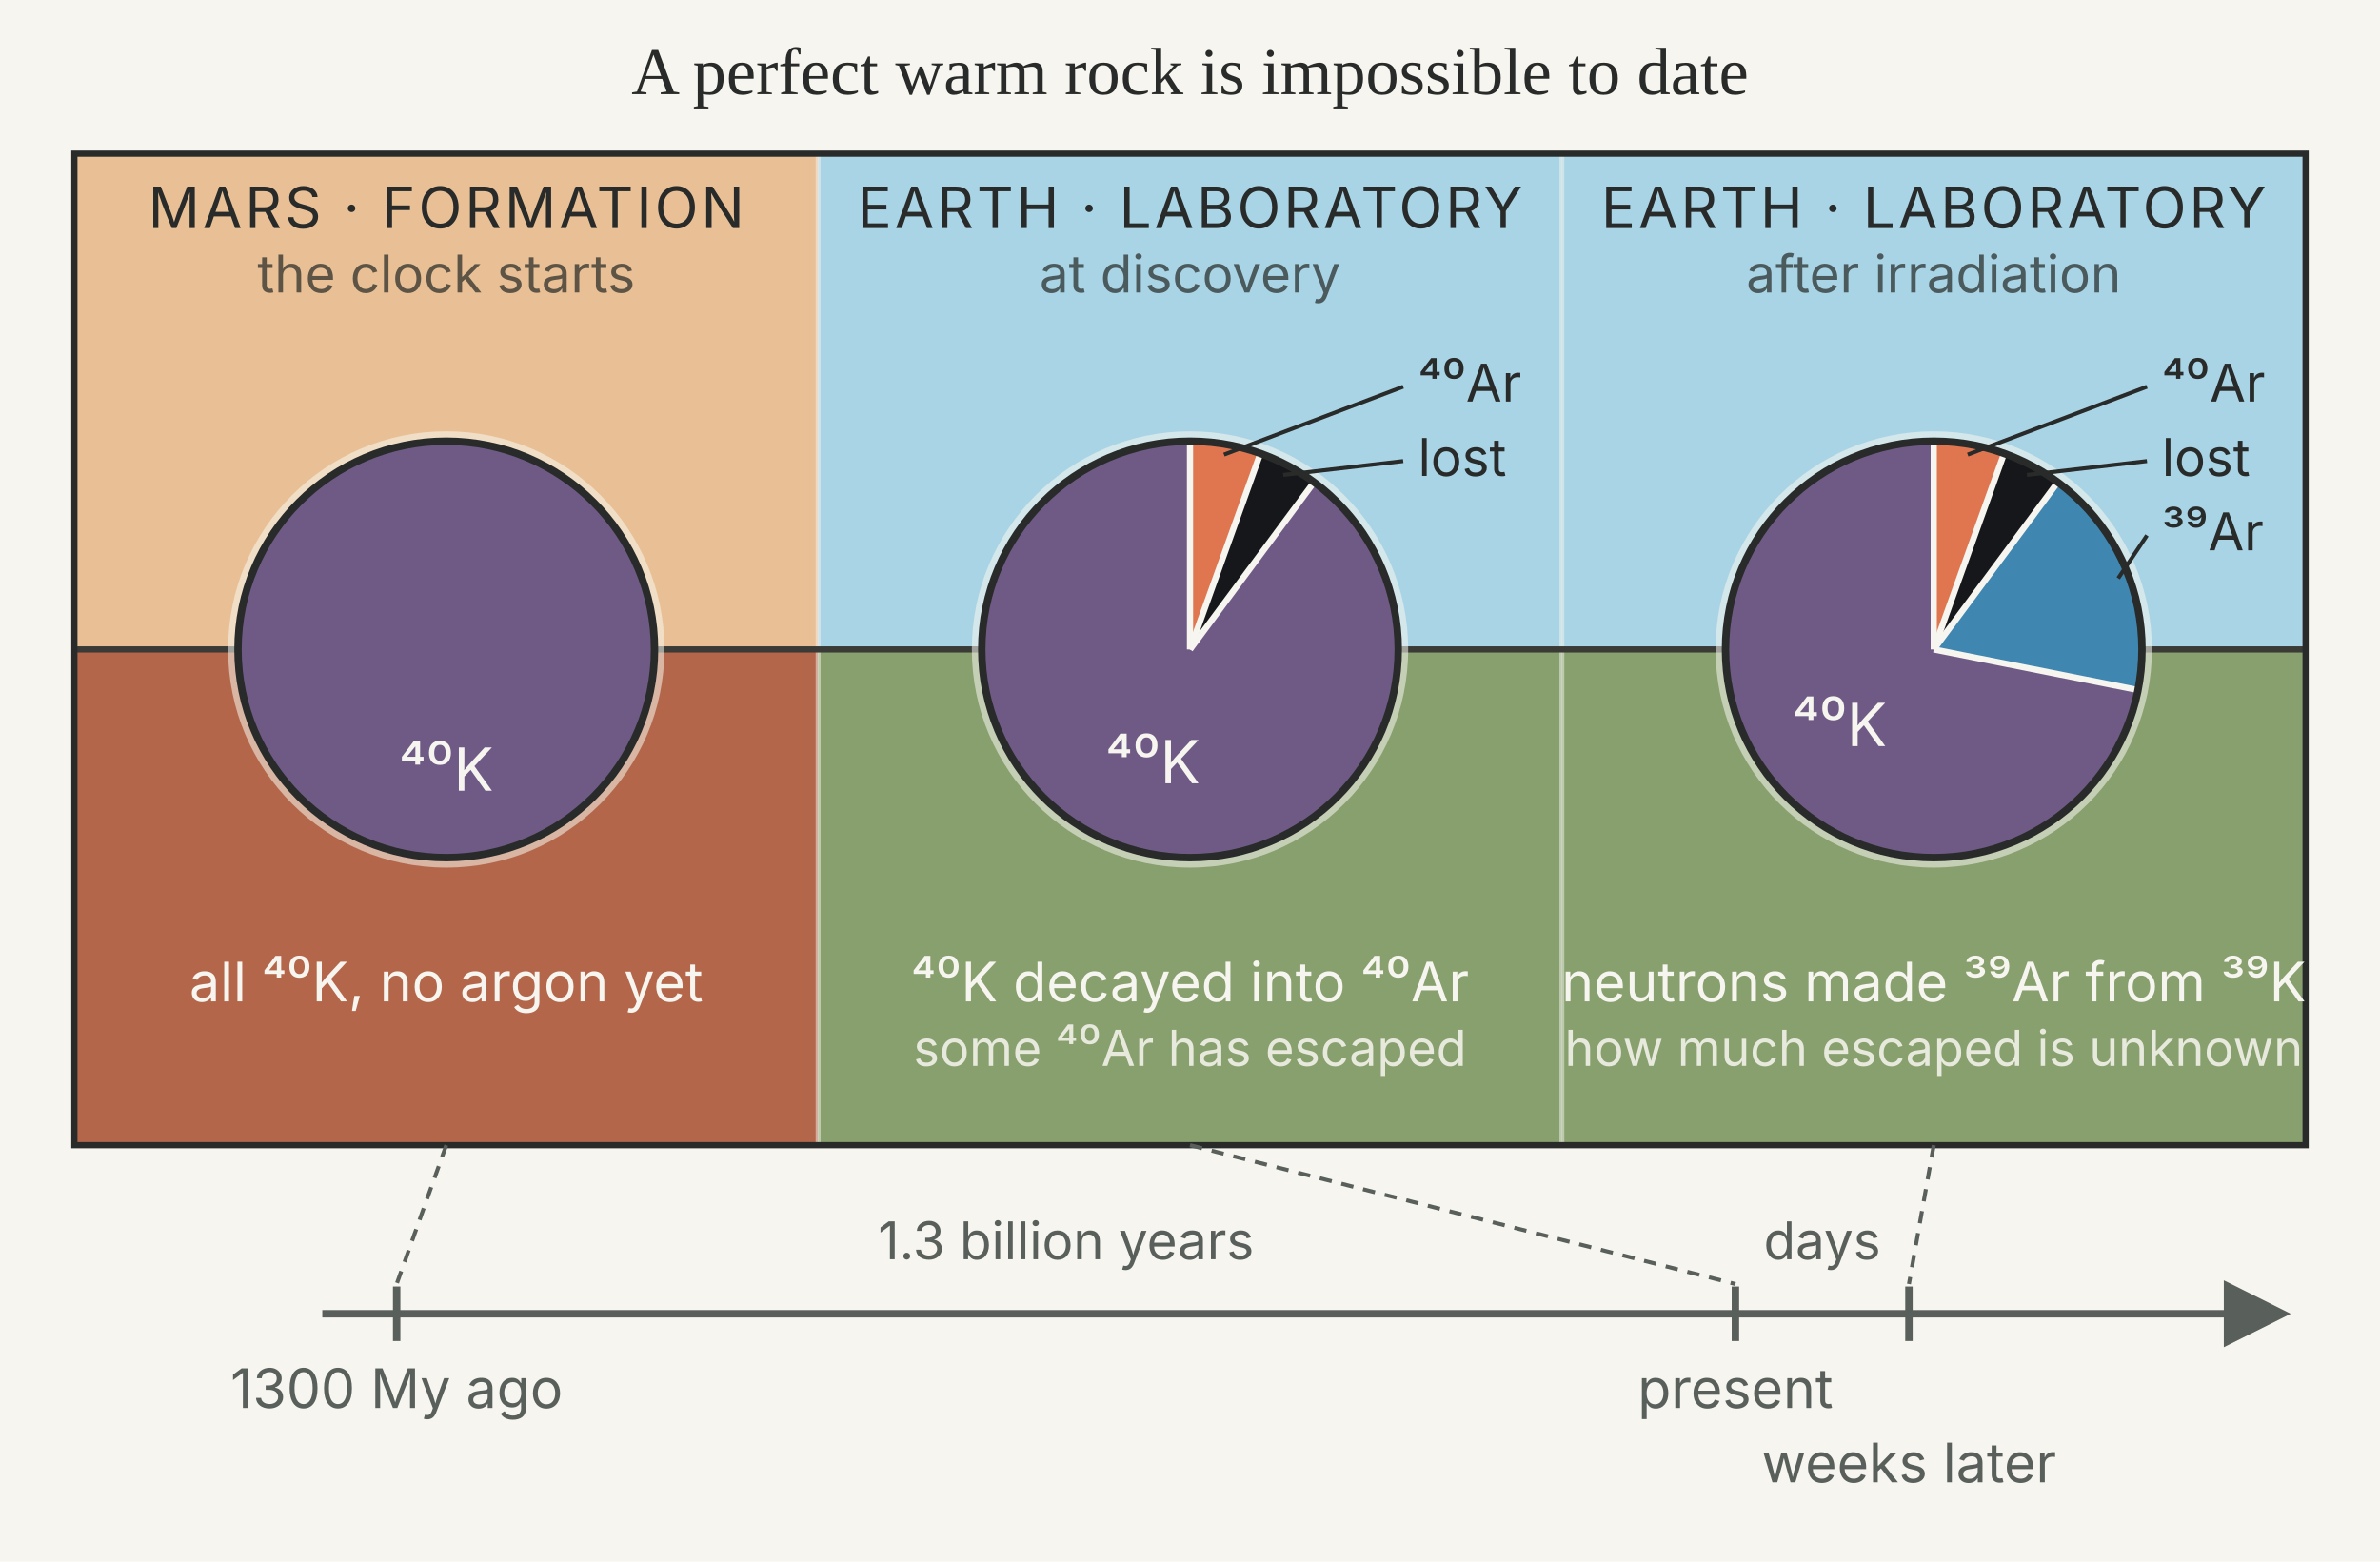
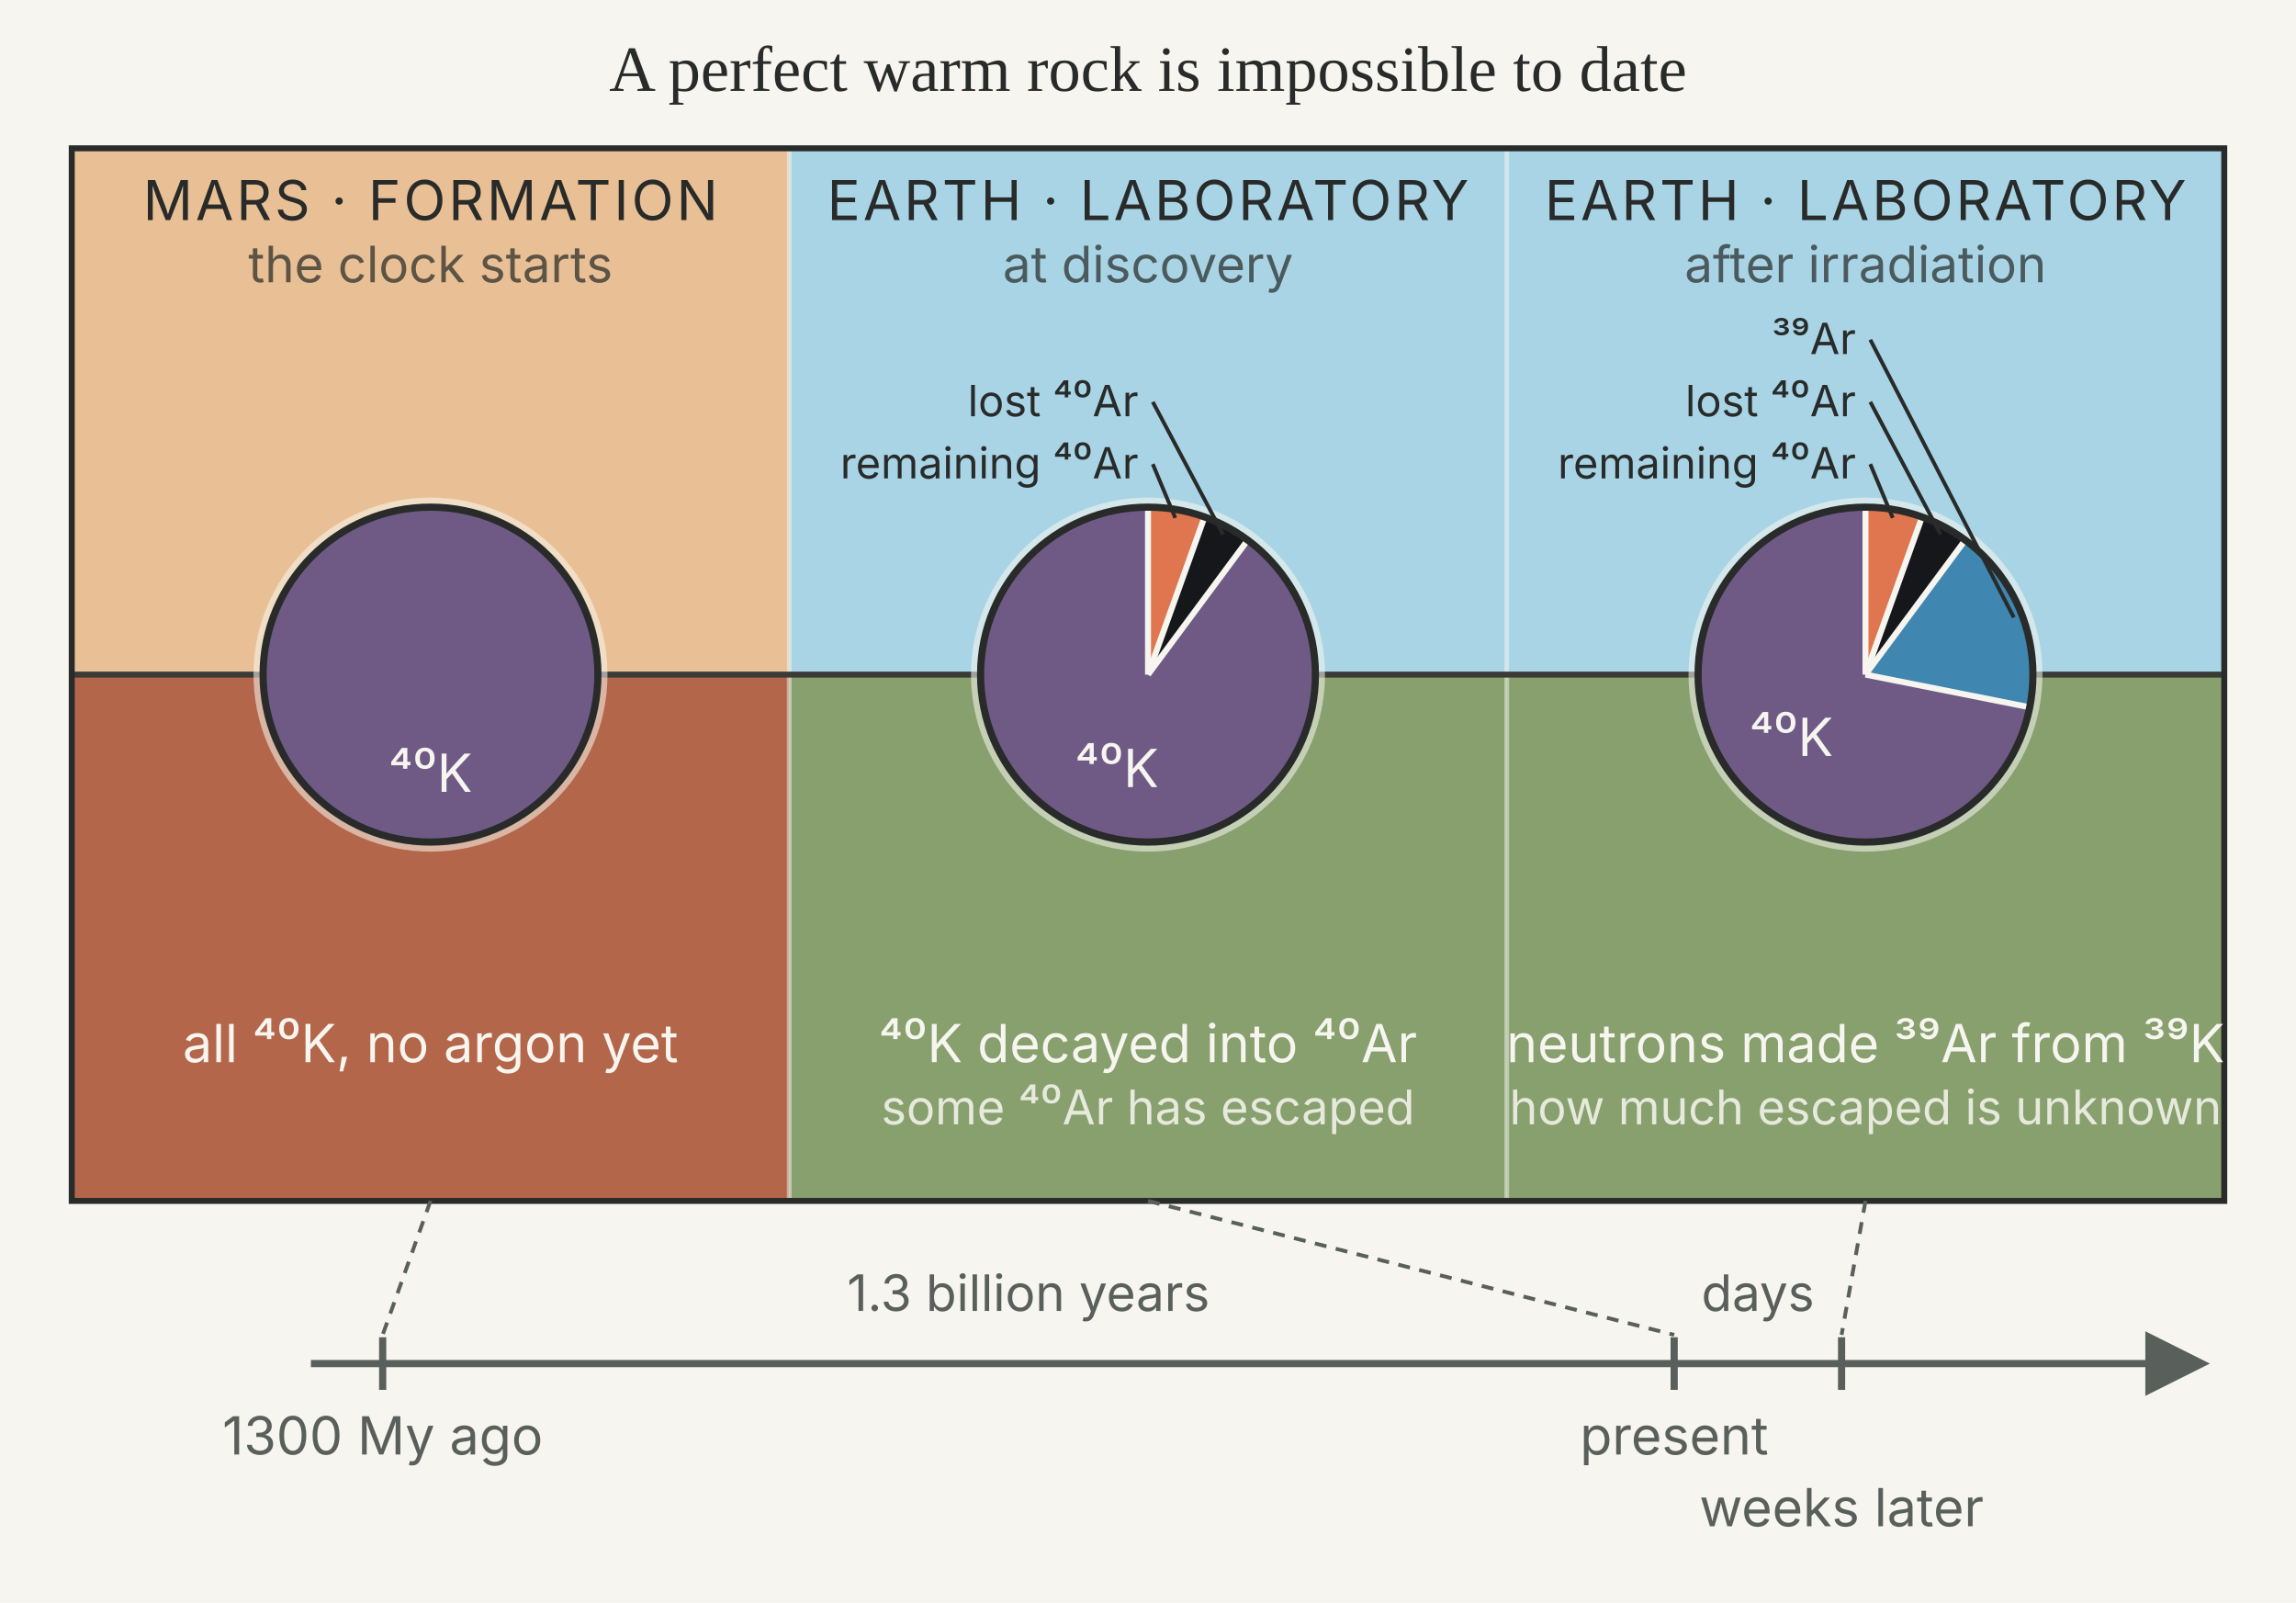
- <svg xmlns="http://www.w3.org/2000/svg" viewBox="0 0 960 630" role="img" aria-labelledby="title description">
-   <rect width="960" height="630" fill="#f7f5ef" />
+ <svg xmlns="http://www.w3.org/2000/svg" viewBox="0 0 960 670" role="img" aria-labelledby="title description">
+   <rect width="960" height="670" fill="#f7f5ef" />
  <text x="480" y="38" text-anchor="middle" fill="#282b29" font-family="Georgia, 'Times New Roman', serif" font-size="27">A perfect warm rock is impossible to date</text>
  <g font-family="Inter, Arial, sans-serif">
-     <rect x="30" y="62" width="300" height="200" fill="#e9c095" />
-     <rect x="30" y="262" width="300" height="200" fill="#b4664a" />
-     <rect x="330" y="62" width="300" height="200" fill="#a9d4e5" />
-     <rect x="330" y="262" width="300" height="200" fill="#87a06e" />
-     <rect x="630" y="62" width="300" height="200" fill="#a9d4e5" />
-     <rect x="630" y="262" width="300" height="200" fill="#87a06e" />
-     <line x1="330" y1="62" x2="330" y2="462" stroke="#f7f5ef" stroke-opacity="0.5" stroke-width="2" />
-     <line x1="630" y1="62" x2="630" y2="462" stroke="#f7f5ef" stroke-opacity="0.5" stroke-width="2" />
-     <line x1="30" y1="262" x2="930" y2="262" stroke="#3a3b37" stroke-width="2.5" />
-     <rect x="30" y="62" width="900" height="400" fill="none" stroke="#282b29" stroke-width="2.5" />
+     <rect x="30" y="62" width="300" height="220" fill="#e9c095" />
+     <rect x="30" y="282" width="300" height="220" fill="#b4664a" />
+     <rect x="330" y="62" width="300" height="220" fill="#a9d4e5" />
+     <rect x="330" y="282" width="300" height="220" fill="#87a06e" />
+     <rect x="630" y="62" width="300" height="220" fill="#a9d4e5" />
+     <rect x="630" y="282" width="300" height="220" fill="#87a06e" />
+     <line x1="330" y1="62" x2="330" y2="502" stroke="#f7f5ef" stroke-opacity="0.5" stroke-width="2" />
+     <line x1="630" y1="62" x2="630" y2="502" stroke="#f7f5ef" stroke-opacity="0.5" stroke-width="2" />
+     <line x1="30" y1="282" x2="930" y2="282" stroke="#3a3b37" stroke-width="2.5" />
+     <rect x="30" y="62" width="900" height="440" fill="none" stroke="#282b29" stroke-width="2.5" />
    <text x="180" y="92" text-anchor="middle" fill="#282b29" font-size="23" letter-spacing="1.2">MARS · FORMATION</text>
    <text x="180" y="118" text-anchor="middle" fill="#282b29" fill-opacity="0.72" font-size="21">the clock starts</text>
-     <circle cx="180.0" cy="262.0" r="88" fill="#f7f5ef" fill-opacity="0.55" />
-     <circle cx="180.0" cy="262.0" r="84" fill="#6f5a86" />
-     <circle cx="180.0" cy="262.0" r="84" fill="none" stroke="#282b29" stroke-width="3" />
-     <text x="180" y="319" text-anchor="middle" fill="#f7f5ef" font-size="24">⁴⁰K</text>
-     <text x="180" y="404" text-anchor="middle" fill="#f7f5ef" font-size="22">all ⁴⁰K, no argon yet</text>
+     <circle cx="180.0" cy="282.0" r="74" fill="#f7f5ef" fill-opacity="0.55" />
+     <circle cx="180.0" cy="282.0" r="70" fill="#6f5a86" />
+     <circle cx="180.0" cy="282.0" r="70" fill="none" stroke="#282b29" stroke-width="3" />
+     <text x="180" y="331" text-anchor="middle" fill="#f7f5ef" font-size="22">⁴⁰K</text>
+     <text x="180" y="444" text-anchor="middle" fill="#f7f5ef" font-size="22">all ⁴⁰K, no argon yet</text>
    <text x="480" y="92" text-anchor="middle" fill="#282b29" font-size="23" letter-spacing="1.2">EARTH · LABORATORY</text>
    <text x="480" y="118" text-anchor="middle" fill="#282b29" fill-opacity="0.72" font-size="21">at discovery</text>
-     <circle cx="480.0" cy="262.0" r="88" fill="#f7f5ef" fill-opacity="0.55" />
-     <path d="M480.0 262.0 L480.00 178.00 A84 84 0 0 1 508.37 182.94 Z" fill="#df7650" />
-     <path d="M480.0 262.0 L508.37 182.94 A84 84 0 0 1 530.03 194.52 Z" fill="#16171a" />
-     <path d="M480.0 262.0 L530.03 194.52 A84 84 0 1 1 480.00 178.00 Z" fill="#6f5a86" />
-     <line x1="480.0" y1="262.0" x2="480.00" y2="178.00" stroke="#f7f5ef" stroke-width="2.5" />
-     <line x1="480.0" y1="262.0" x2="508.37" y2="182.94" stroke="#f7f5ef" stroke-width="2.5" />
-     <line x1="480.0" y1="262.0" x2="530.03" y2="194.52" stroke="#f7f5ef" stroke-width="2.5" />
-     <circle cx="480.0" cy="262.0" r="84" fill="none" stroke="#282b29" stroke-width="3" />
-     <line x1="493.7" y1="183.4" x2="566.0" y2="156.0" stroke="#282b29" stroke-width="1.6" />
-     <text x="572.0" y="162.0" fill="#282b29" font-size="21">⁴⁰Ar</text>
-     <line x1="517.6" y1="191.6" x2="566.0" y2="186.0" stroke="#282b29" stroke-width="1.6" />
-     <text x="572.0" y="192.0" fill="#282b29" font-size="21">lost</text>
-     <text x="465" y="316" text-anchor="middle" fill="#f7f5ef" font-size="24">⁴⁰K</text>
-     <text x="480" y="404" text-anchor="middle" fill="#f7f5ef" font-size="22">⁴⁰K decayed into ⁴⁰Ar</text>
-     <text x="480" y="430" text-anchor="middle" fill="#f7f5ef" fill-opacity="0.85" font-size="20">some ⁴⁰Ar has escaped</text>
+     <circle cx="480.0" cy="282.0" r="74" fill="#f7f5ef" fill-opacity="0.55" />
+     <path d="M480.0 282.0 L480.00 212.00 A70 70 0 0 1 503.64 216.11 Z" fill="#df7650" />
+     <path d="M480.0 282.0 L503.64 216.11 A70 70 0 0 1 521.69 225.77 Z" fill="#16171a" />
+     <path d="M480.0 282.0 L521.69 225.77 A70 70 0 1 1 480.00 212.00 Z" fill="#6f5a86" />
+     <line x1="480.0" y1="282.0" x2="480.00" y2="212.00" stroke="#f7f5ef" stroke-width="2.5" />
+     <line x1="480.0" y1="282.0" x2="503.64" y2="216.11" stroke="#f7f5ef" stroke-width="2.5" />
+     <line x1="480.0" y1="282.0" x2="521.69" y2="225.77" stroke="#f7f5ef" stroke-width="2.5" />
+     <circle cx="480.0" cy="282.0" r="70" fill="none" stroke="#282b29" stroke-width="3" />
+     <text x="467" y="329" text-anchor="middle" fill="#f7f5ef" font-size="22">⁴⁰K</text>
+     <line x1="482.0" y1="168" x2="511.4" y2="223.4" stroke="#282b29" stroke-width="1.6" />
+     <text x="476.0" y="174" text-anchor="end" fill="#282b29" font-size="18">lost ⁴⁰Ar</text>
+     <line x1="482.0" y1="194" x2="491.4" y2="216.5" stroke="#282b29" stroke-width="1.6" />
+     <text x="476.0" y="200" text-anchor="end" fill="#282b29" font-size="18">remaining ⁴⁰Ar</text>
+     <text x="480" y="444" text-anchor="middle" fill="#f7f5ef" font-size="22">⁴⁰K decayed into ⁴⁰Ar</text>
+     <text x="480" y="470" text-anchor="middle" fill="#f7f5ef" fill-opacity="0.85" font-size="20">some ⁴⁰Ar has escaped</text>
    <text x="780" y="92" text-anchor="middle" fill="#282b29" font-size="23" letter-spacing="1.2">EARTH · LABORATORY</text>
    <text x="780" y="118" text-anchor="middle" fill="#282b29" fill-opacity="0.72" font-size="21">after irradiation</text>
-     <circle cx="780.0" cy="262.0" r="88" fill="#f7f5ef" fill-opacity="0.55" />
-     <path d="M780.0 262.0 L780.00 178.00 A84 84 0 0 1 808.37 182.94 Z" fill="#df7650" />
-     <path d="M780.0 262.0 L808.37 182.94 A84 84 0 0 1 830.03 194.52 Z" fill="#16171a" />
-     <path d="M780.0 262.0 L830.03 194.52 A84 84 0 0 1 862.39 278.38 Z" fill="#3f86b0" />
-     <path d="M780.0 262.0 L862.39 278.38 A84 84 0 1 1 780.00 178.00 Z" fill="#6f5a86" />
-     <line x1="780.0" y1="262.0" x2="780.00" y2="178.00" stroke="#f7f5ef" stroke-width="2.5" />
-     <line x1="780.0" y1="262.0" x2="808.37" y2="182.94" stroke="#f7f5ef" stroke-width="2.5" />
-     <line x1="780.0" y1="262.0" x2="830.03" y2="194.52" stroke="#f7f5ef" stroke-width="2.5" />
-     <line x1="780.0" y1="262.0" x2="862.39" y2="278.38" stroke="#f7f5ef" stroke-width="2.5" />
-     <circle cx="780.0" cy="262.0" r="84" fill="none" stroke="#282b29" stroke-width="3" />
-     <line x1="793.7" y1="183.4" x2="866.0" y2="156.0" stroke="#282b29" stroke-width="1.6" />
-     <text x="872.0" y="162.0" fill="#282b29" font-size="21">⁴⁰Ar</text>
-     <line x1="817.6" y1="191.6" x2="866.0" y2="186.0" stroke="#282b29" stroke-width="1.6" />
-     <text x="872.0" y="192.0" fill="#282b29" font-size="21">lost</text>
-     <line x1="854.4" y1="233.3" x2="866.0" y2="216.0" stroke="#282b29" stroke-width="1.6" />
-     <text x="872.0" y="222.0" fill="#282b29" font-size="21">³⁹Ar</text>
-     <text x="742" y="301" text-anchor="middle" fill="#f7f5ef" font-size="24">⁴⁰K</text>
-     <text x="780" y="404" text-anchor="middle" fill="#f7f5ef" font-size="22">neutrons made ³⁹Ar from ³⁹K</text>
-     <text x="780" y="430" text-anchor="middle" fill="#f7f5ef" fill-opacity="0.85" font-size="20">how much escaped is unknown</text>
+     <circle cx="780.0" cy="282.0" r="74" fill="#f7f5ef" fill-opacity="0.55" />
+     <path d="M780.0 282.0 L780.00 212.00 A70 70 0 0 1 803.64 216.11 Z" fill="#df7650" />
+     <path d="M780.0 282.0 L803.64 216.11 A70 70 0 0 1 821.69 225.77 Z" fill="#16171a" />
+     <path d="M780.0 282.0 L821.69 225.77 A70 70 0 0 1 848.66 295.65 Z" fill="#3f86b0" />
+     <path d="M780.0 282.0 L848.66 295.65 A70 70 0 1 1 780.00 212.00 Z" fill="#6f5a86" />
+     <line x1="780.0" y1="282.0" x2="780.00" y2="212.00" stroke="#f7f5ef" stroke-width="2.5" />
+     <line x1="780.0" y1="282.0" x2="803.64" y2="216.11" stroke="#f7f5ef" stroke-width="2.5" />
+     <line x1="780.0" y1="282.0" x2="821.69" y2="225.77" stroke="#f7f5ef" stroke-width="2.5" />
+     <line x1="780.0" y1="282.0" x2="848.66" y2="295.65" stroke="#f7f5ef" stroke-width="2.5" />
+     <circle cx="780.0" cy="282.0" r="70" fill="none" stroke="#282b29" stroke-width="3" />
+     <text x="749" y="316" text-anchor="middle" fill="#f7f5ef" font-size="22">⁴⁰K</text>
+     <line x1="782.0" y1="142" x2="842.0" y2="258.1" stroke="#282b29" stroke-width="1.6" />
+     <text x="776.0" y="148" text-anchor="end" fill="#282b29" font-size="18">³⁹Ar</text>
+     <line x1="782.0" y1="168" x2="811.4" y2="223.4" stroke="#282b29" stroke-width="1.6" />
+     <text x="776.0" y="174" text-anchor="end" fill="#282b29" font-size="18">lost ⁴⁰Ar</text>
+     <line x1="782.0" y1="194" x2="791.4" y2="216.5" stroke="#282b29" stroke-width="1.6" />
+     <text x="776.0" y="200" text-anchor="end" fill="#282b29" font-size="18">remaining ⁴⁰Ar</text>
+     <text x="780" y="444" text-anchor="middle" fill="#f7f5ef" font-size="22">neutrons made ³⁹Ar from ³⁹K</text>
+     <text x="780" y="470" text-anchor="middle" fill="#f7f5ef" fill-opacity="0.85" font-size="20">how much escaped is unknown</text>
    <defs>
      <marker id="tarrow" markerWidth="9" markerHeight="9" refX="7" refY="4.5" orient="auto">
        <path d="M0 0 L9 4.5 L0 9 Z" fill="#59605c" />
      </marker>
    </defs>
-     <line x1="180" y1="462" x2="160" y2="518" stroke="#59605c" stroke-width="1.6" stroke-dasharray="5 4" />
-     <line x1="480" y1="462" x2="700" y2="518" stroke="#59605c" stroke-width="1.6" stroke-dasharray="5 4" />
-     <line x1="780" y1="462" x2="770" y2="518" stroke="#59605c" stroke-width="1.6" stroke-dasharray="5 4" />
-     <line x1="130" y1="530" x2="918" y2="530" stroke="#59605c" stroke-width="3" marker-end="url(#tarrow)" />
-     <line x1="160" y1="519" x2="160" y2="541" stroke="#59605c" stroke-width="3" />
-     <text x="160" y="568" text-anchor="middle" fill="#59605c" font-size="22">1300 My ago</text>
-     <line x1="700" y1="519" x2="700" y2="541" stroke="#59605c" stroke-width="3" />
-     <text x="700" y="568" text-anchor="middle" fill="#59605c" font-size="22">present</text>
-     <line x1="770" y1="519" x2="770" y2="541" stroke="#59605c" stroke-width="3" />
-     <text x="770" y="598" text-anchor="middle" fill="#59605c" font-size="22">weeks later</text>
-     <text x="430" y="508" text-anchor="middle" fill="#59605c" font-size="21">1.3 billion years</text>
-     <text x="735" y="508" text-anchor="middle" fill="#59605c" font-size="21">days</text>
+     <line x1="180" y1="502" x2="160" y2="558" stroke="#59605c" stroke-width="1.6" stroke-dasharray="5 4" />
+     <line x1="480" y1="502" x2="700" y2="558" stroke="#59605c" stroke-width="1.6" stroke-dasharray="5 4" />
+     <line x1="780" y1="502" x2="770" y2="558" stroke="#59605c" stroke-width="1.6" stroke-dasharray="5 4" />
+     <line x1="130" y1="570" x2="918" y2="570" stroke="#59605c" stroke-width="3" marker-end="url(#tarrow)" />
+     <line x1="160" y1="559" x2="160" y2="581" stroke="#59605c" stroke-width="3" />
+     <text x="160" y="608" text-anchor="middle" fill="#59605c" font-size="22">1300 My ago</text>
+     <line x1="700" y1="559" x2="700" y2="581" stroke="#59605c" stroke-width="3" />
+     <text x="700" y="608" text-anchor="middle" fill="#59605c" font-size="22">present</text>
+     <line x1="770" y1="559" x2="770" y2="581" stroke="#59605c" stroke-width="3" />
+     <text x="770" y="638" text-anchor="middle" fill="#59605c" font-size="22">weeks later</text>
+     <text x="430" y="548" text-anchor="middle" fill="#59605c" font-size="21">1.3 billion years</text>
+     <text x="735" y="548" text-anchor="middle" fill="#59605c" font-size="21">days</text>
  </g>
</svg>
